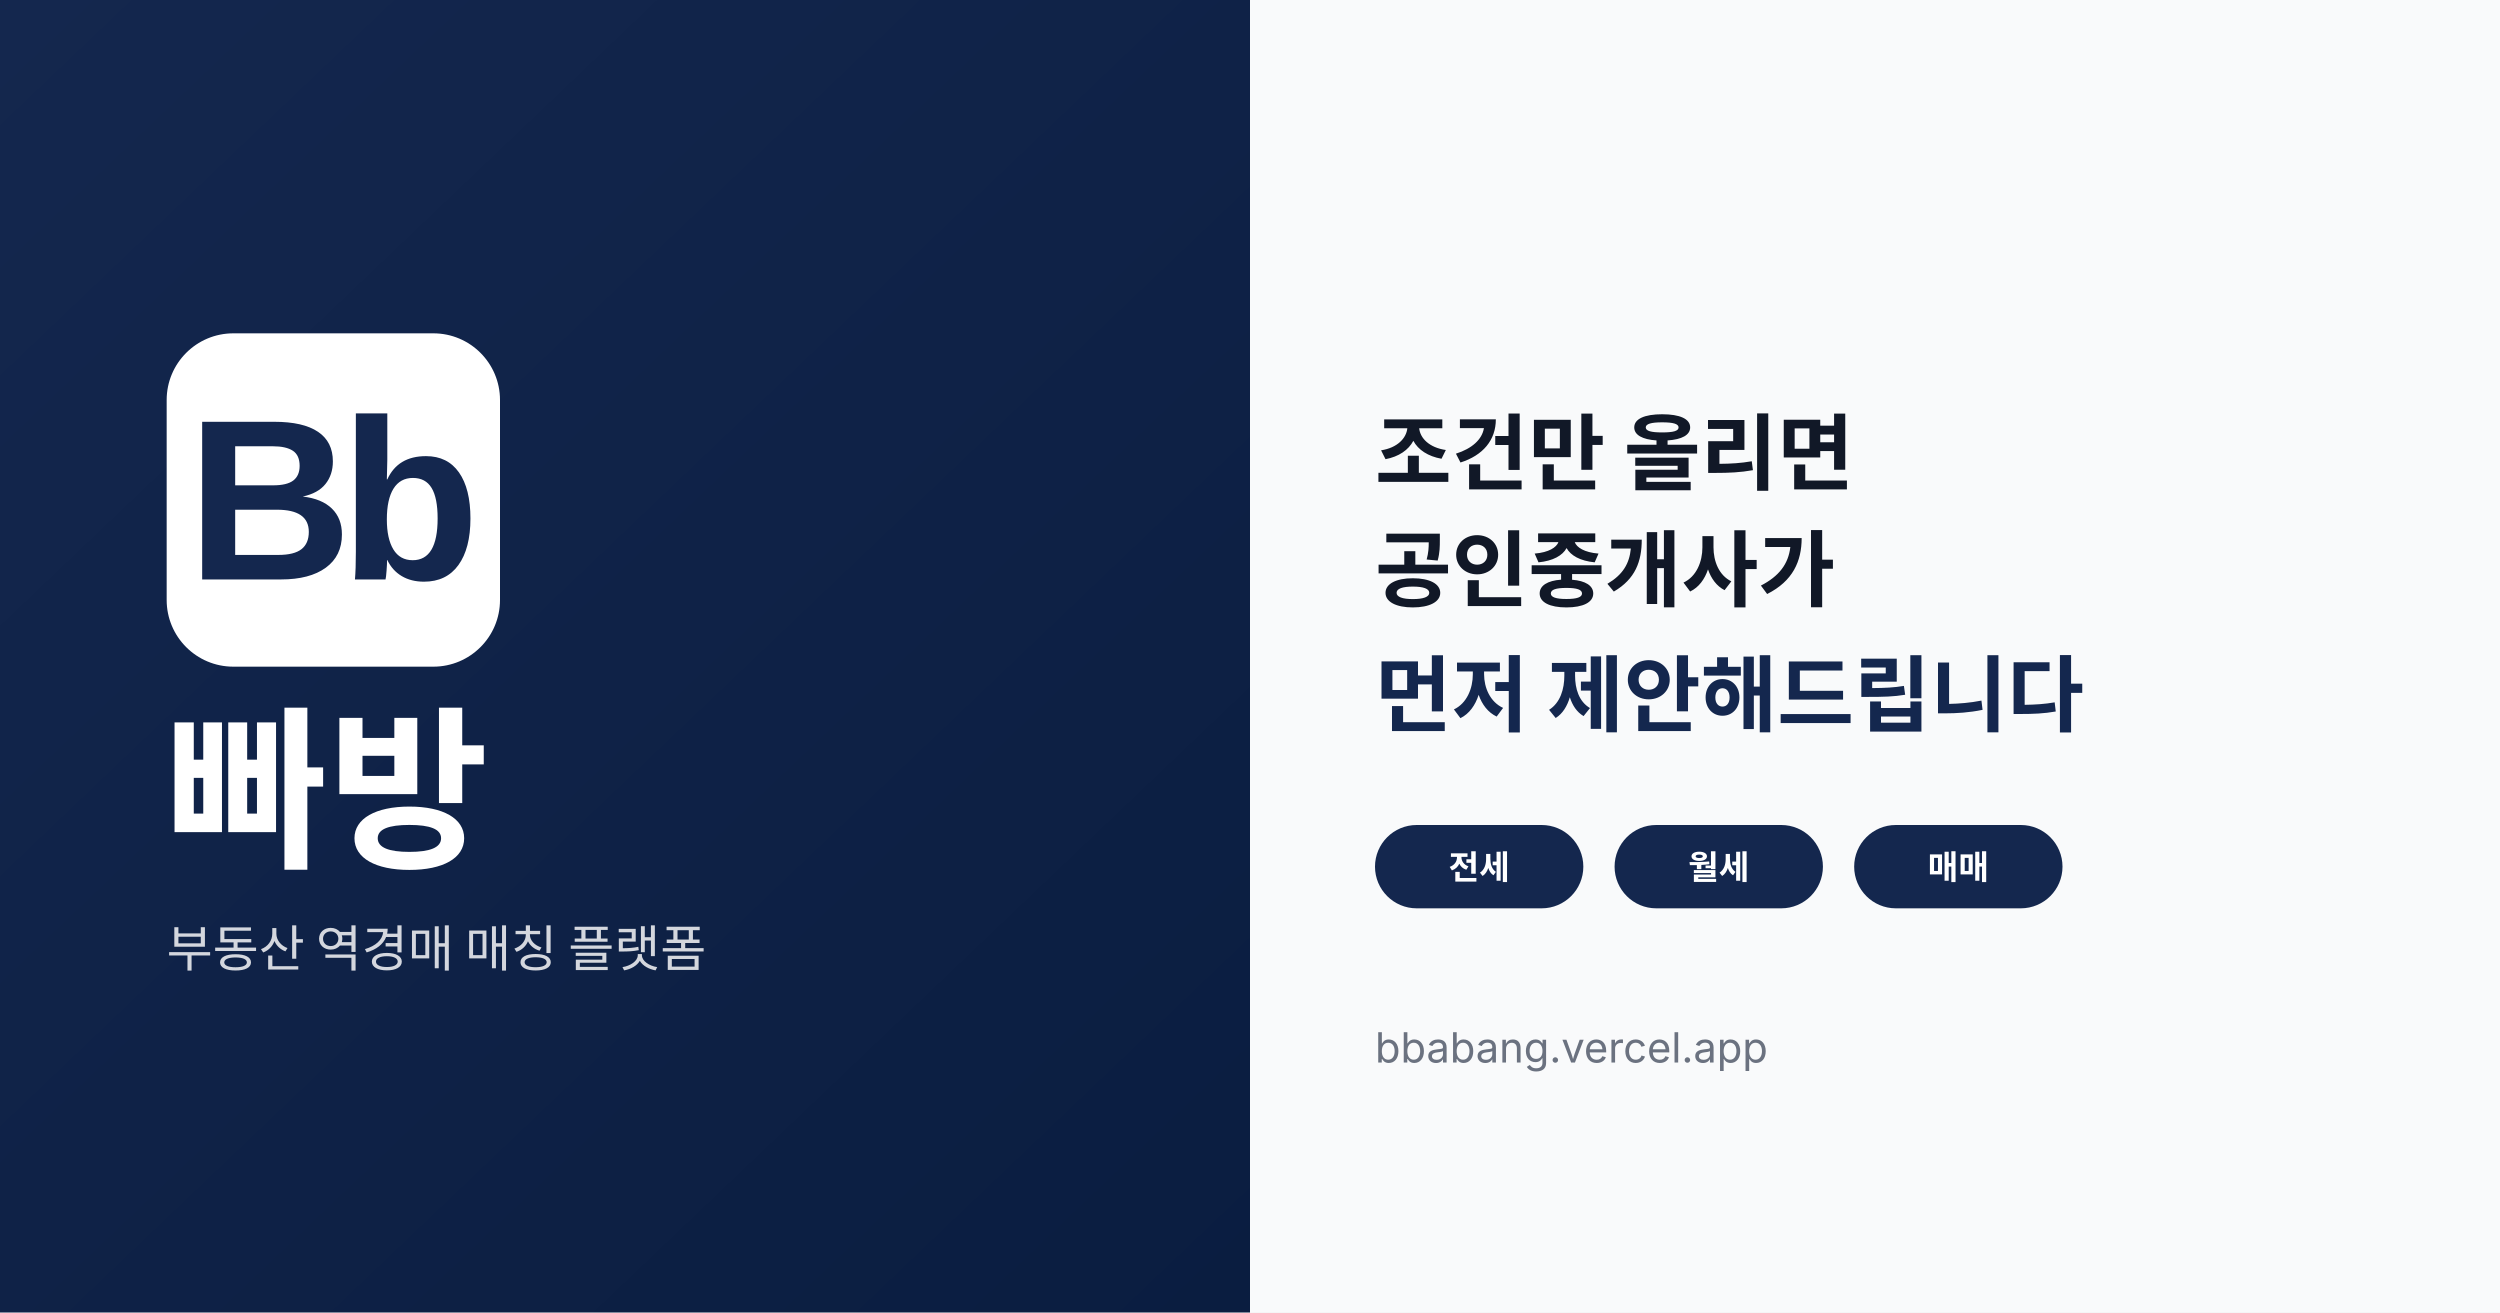
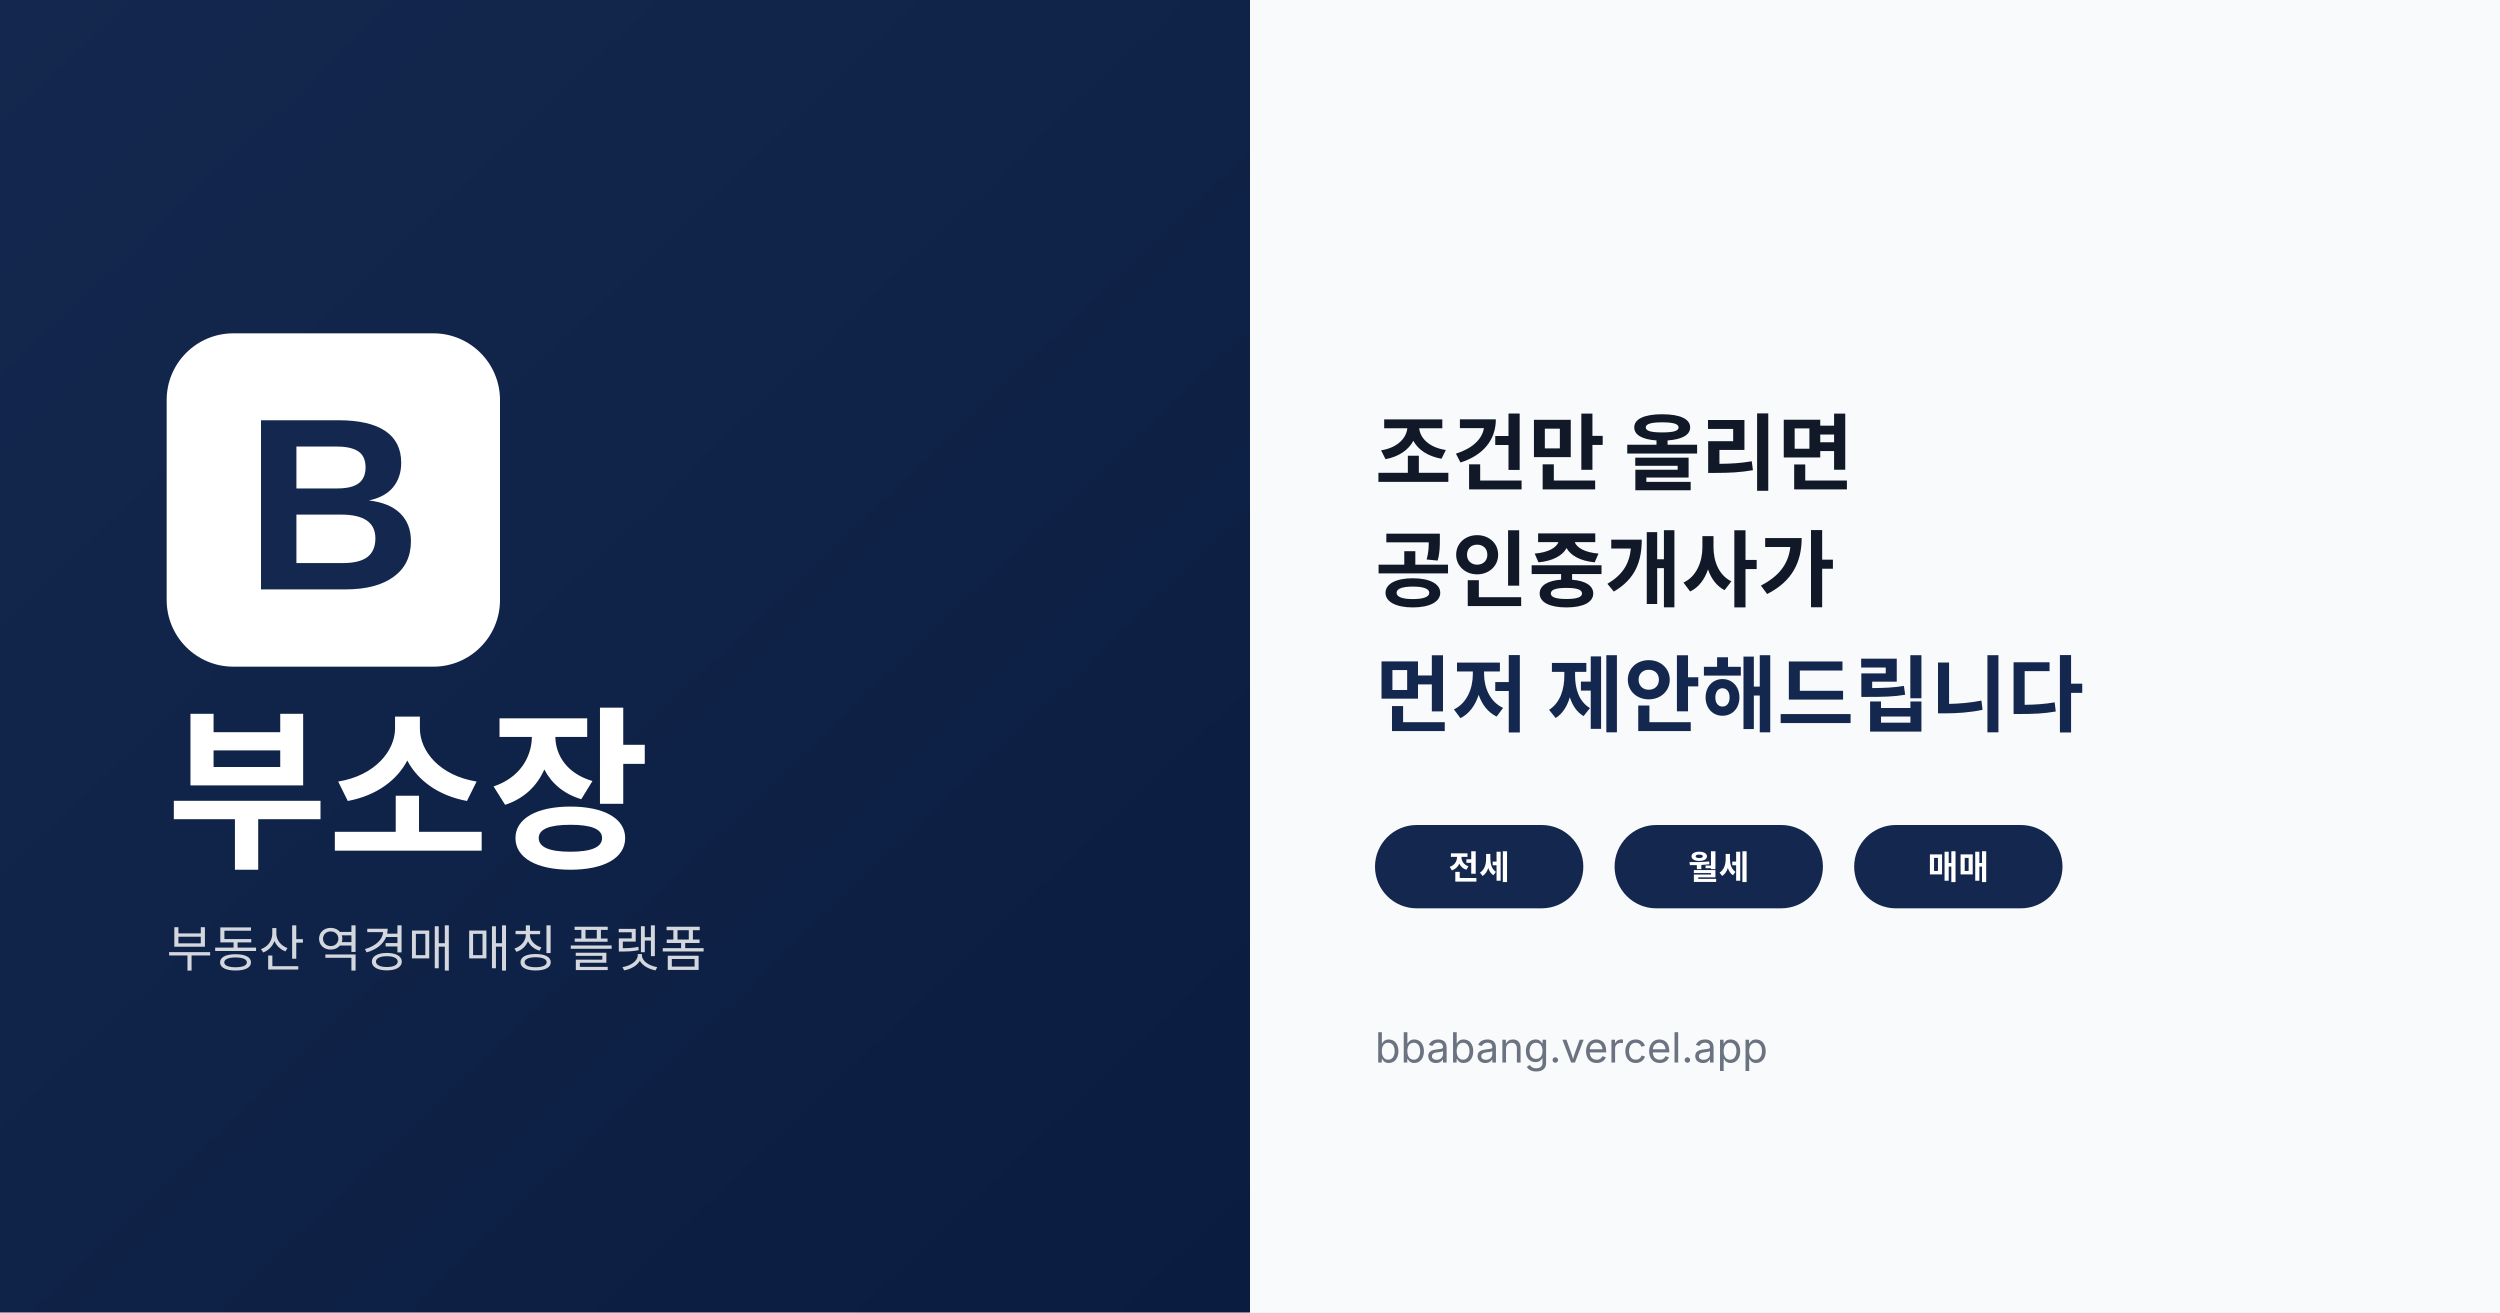
<svg xmlns="http://www.w3.org/2000/svg" width="1200" height="630" viewBox="0 0 1200 630" fill="none">
  <rect width="1200" height="630" fill="#F9FAFB" />
  <rect width="600" height="630" fill="url(#bg)" />
  <defs>
    <linearGradient id="bg" x1="0" y1="0" x2="600" y2="630" gradientUnits="userSpaceOnUse">
      <stop offset="0%" stop-color="#14274e" />
      <stop offset="100%" stop-color="#0a1d40" />
    </linearGradient>
  </defs>
  <rect x="80" y="160" width="160" height="160" rx="32" fill="white" />
-   <text x="160" y="240" font-family="Arial Black, Arial, sans-serif" font-weight="900" font-size="110" text-anchor="middle" dominant-baseline="central" fill="#14274e" letter-spacing="-6">Bb</text>
-   <text x="80" y="410" font-family="-apple-system, BlinkMacSystemFont, 'Segoe UI', 'Malgun Gothic', '맑은 고딕', sans-serif" font-weight="900" font-size="84" fill="white">빠방</text>
+   <text x="160" y="242" font-family="Arial Black, Arial, sans-serif" font-weight="900" font-size="118" text-anchor="middle" dominant-baseline="central" fill="#14274e">B</text>
+   <text x="80" y="410" font-family="-apple-system, BlinkMacSystemFont, 'Segoe UI', 'Malgun Gothic', '맑은 고딕', sans-serif" font-weight="900" font-size="84" fill="white">부소장</text>
  <text x="80" y="464" font-family="-apple-system, BlinkMacSystemFont, 'Segoe UI', 'Malgun Gothic', '맑은 고딕', sans-serif" font-weight="500" font-size="24" fill="white" fill-opacity="0.82">부동산 역경매 매칭 플랫폼</text>
  <text x="660" y="232" font-family="-apple-system, BlinkMacSystemFont, 'Segoe UI', 'Malgun Gothic', '맑은 고딕', sans-serif" font-weight="700" font-size="40" fill="#111827">조건만 올리면</text>
  <text x="660" y="288" font-family="-apple-system, BlinkMacSystemFont, 'Segoe UI', 'Malgun Gothic', '맑은 고딕', sans-serif" font-weight="700" font-size="40" fill="#111827">공인중개사가</text>
  <text x="660" y="348" font-family="-apple-system, BlinkMacSystemFont, 'Segoe UI', 'Malgun Gothic', '맑은 고딕', sans-serif" font-weight="900" font-size="40" fill="#14274e">먼저 제안해드립니다</text>
  <rect x="660" y="396" width="100" height="40" rx="20" fill="#14274e" />
  <text x="710" y="422" font-family="-apple-system, 'Malgun Gothic', '맑은 고딕', sans-serif" font-weight="700" font-size="16" text-anchor="middle" fill="white">전세</text>
  <rect x="775" y="396" width="100" height="40" rx="20" fill="#14274e" />
  <text x="825" y="422" font-family="-apple-system, 'Malgun Gothic', '맑은 고딕', sans-serif" font-weight="700" font-size="16" text-anchor="middle" fill="white">월세</text>
  <rect x="890" y="396" width="100" height="40" rx="20" fill="#14274e" />
  <text x="940" y="422" font-family="-apple-system, 'Malgun Gothic', '맑은 고딕', sans-serif" font-weight="700" font-size="16" text-anchor="middle" fill="white">매매</text>
  <text x="660" y="510" font-family="-apple-system, 'Malgun Gothic', '맑은 고딕', sans-serif" font-size="20" fill="#6B7280">bbabang.vercel.app</text>
</svg>
